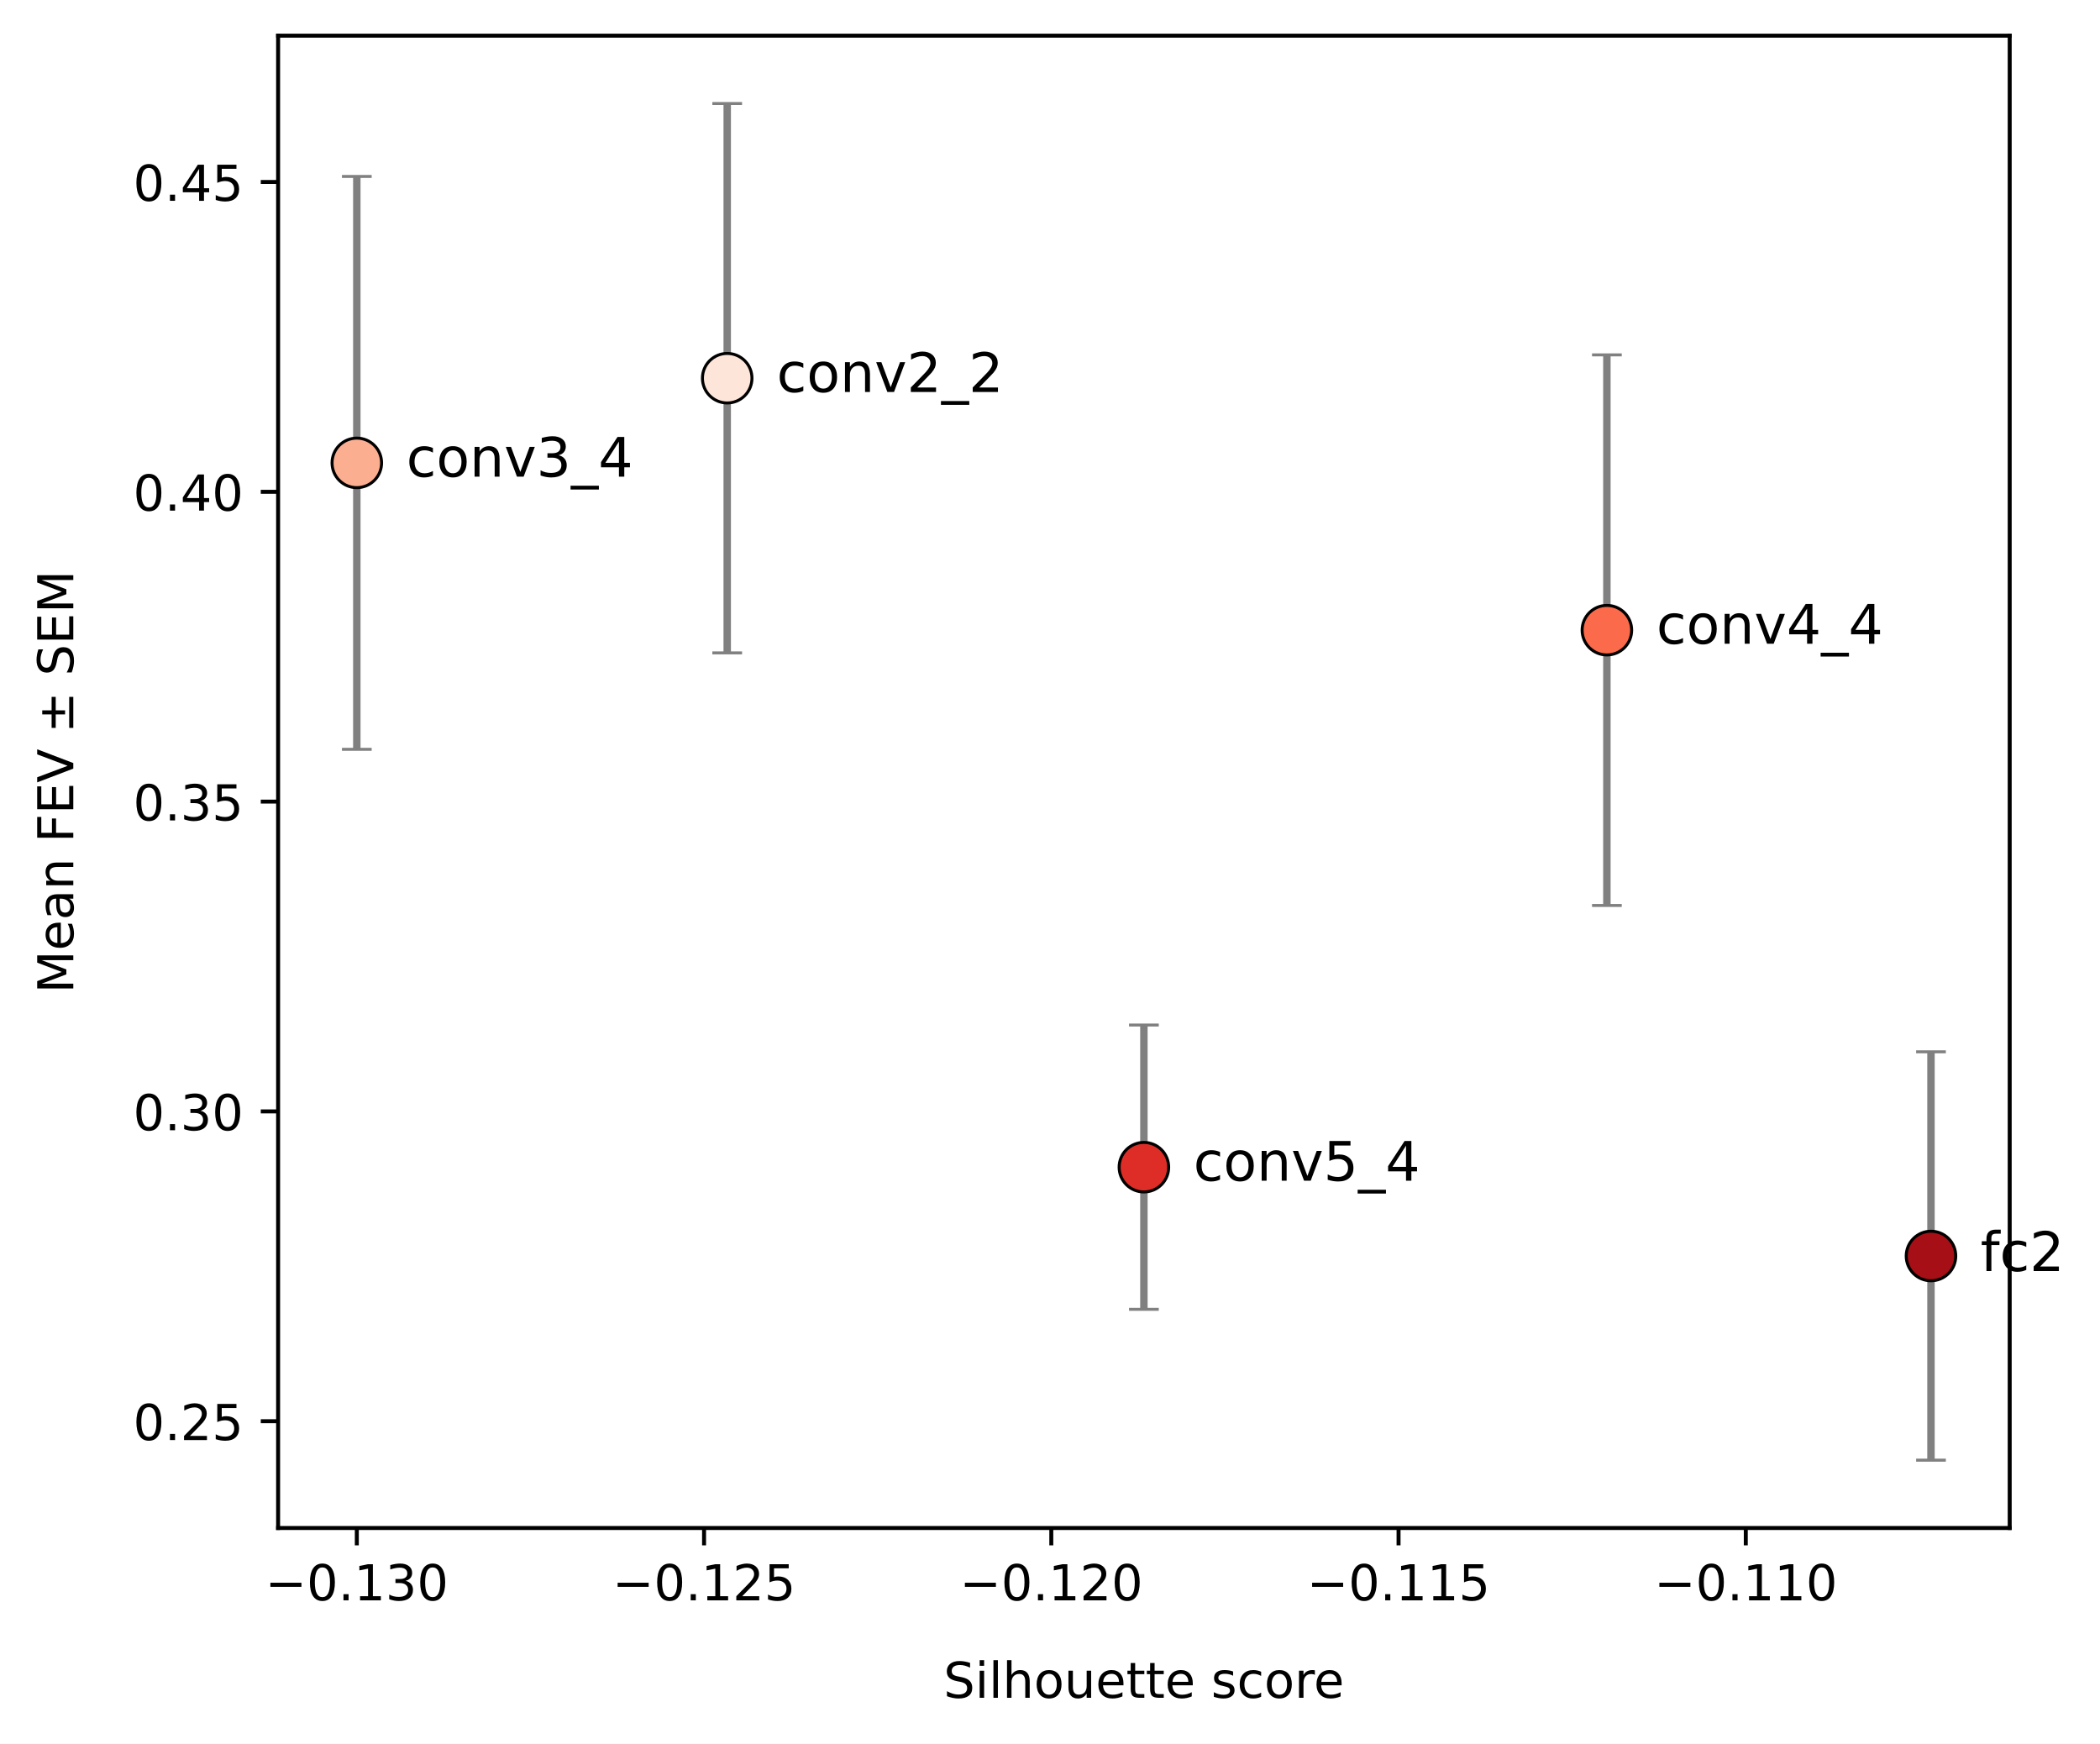
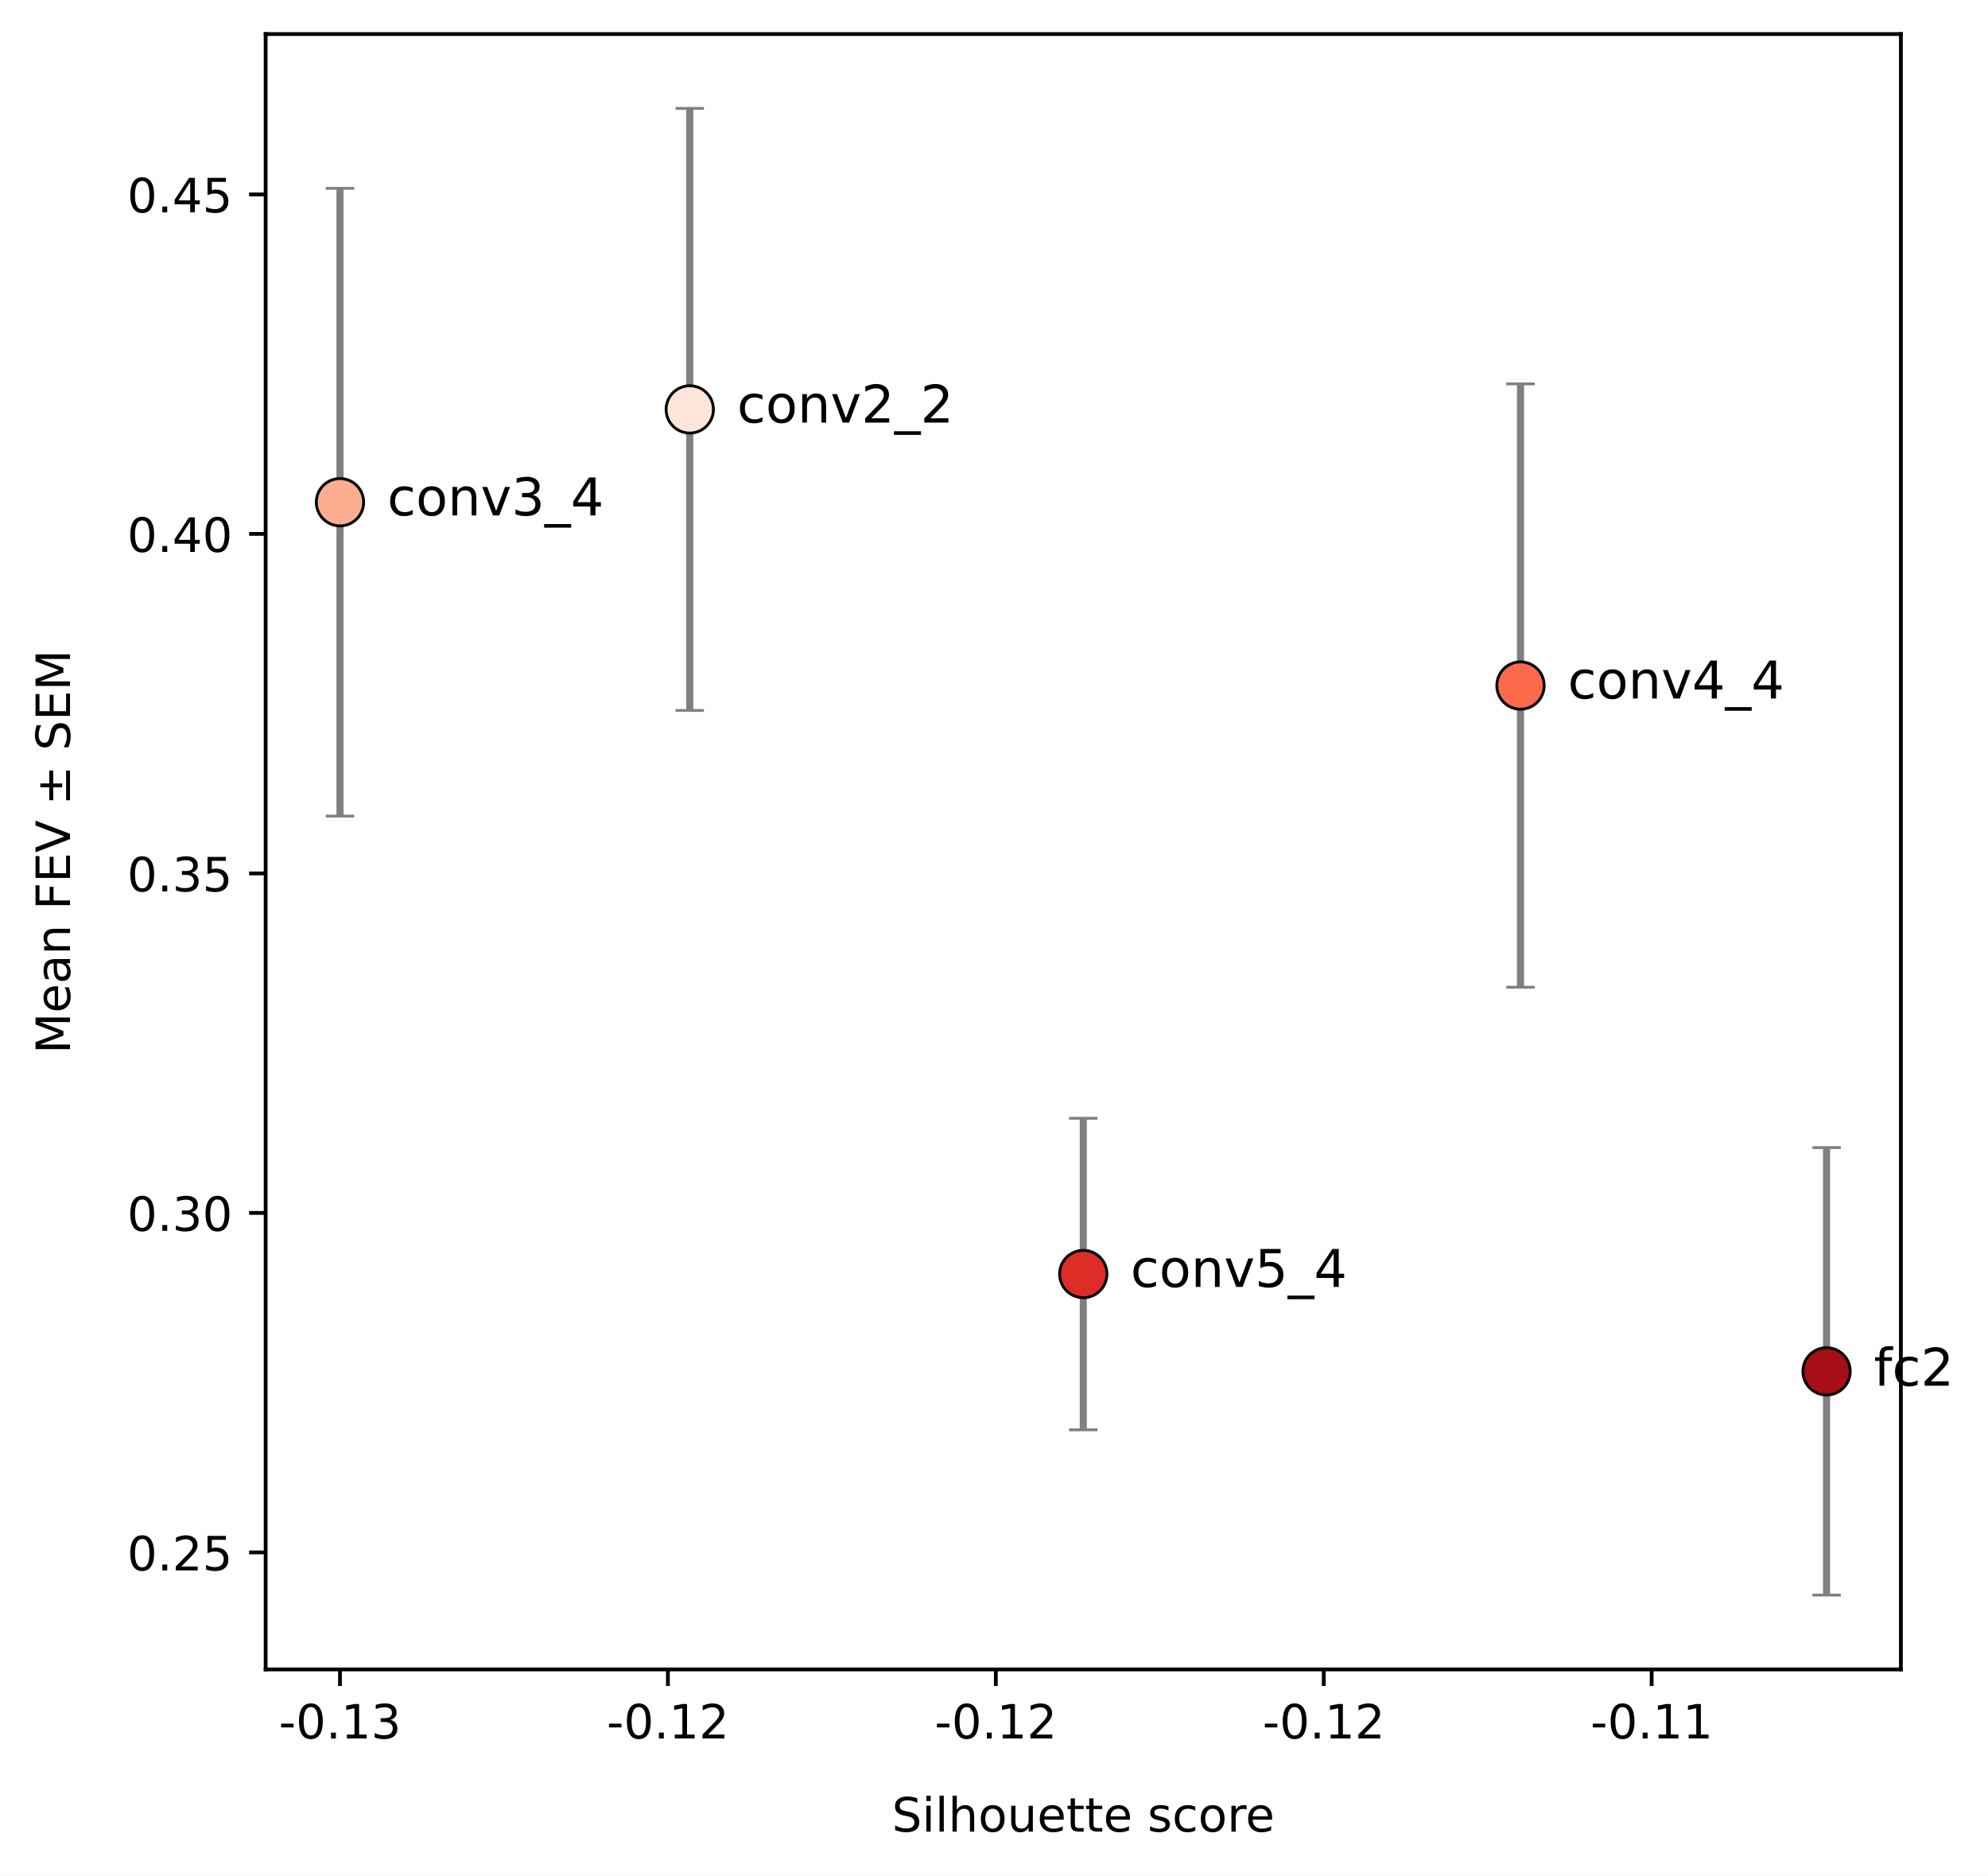
- <svg xmlns="http://www.w3.org/2000/svg" xmlns:xlink="http://www.w3.org/1999/xlink" width="423.942pt" height="351.996pt" viewBox="0 0 423.942 351.996" version="1.1">
+ <svg xmlns="http://www.w3.org/2000/svg" xmlns:xlink="http://www.w3.org/1999/xlink" width="420.154pt" height="396.356pt" viewBox="0 0 420.154 396.356" version="1.1">
  <defs>
    <style type="text/css">*{stroke-linejoin: round; stroke-linecap: butt}</style>
  </defs>
  <g id="figure_1">
    <g id="patch_1">
-       <path d="M 0 351.996  L 423.942 351.996  L 423.942 0  L 0 0  z " style="fill: #ffffff" />
+       <path d="M 0 396.356  L 420.154 396.356  L 420.154 -0  L 0 -0  z " style="fill: #ffffff" />
    </g>
    <g id="axes_1">
      <g id="patch_2">
-         <path d="M 56.144 308.44  L 405.712 308.44  L 405.712 7.2  L 56.144 7.2  z " style="fill: #ffffff" />
+         <path d="M 56.144 352.8  L 401.744 352.8  L 401.744 7.2  L 56.144 7.2  z " style="fill: #ffffff" />
      </g>
      <g id="matplotlib.axis_1">
        <g id="xtick_1">
          <g id="line2d_1">
            <defs>
-               <path id="mca2884fc02" d="M 0 0  L 0 3.5  " style="stroke: #000000; stroke-width: 0.8" />
+               <path id="m20d04deff9" d="M 0 0  L 0 3.5  " style="stroke: #000000; stroke-width: 0.8" />
            </defs>
            <g>
-               <use xlink:href="#mca2884fc02" x="72.033" y="308.44" style="stroke: #000000; stroke-width: 0.8" />
+               <use xlink:href="#m20d04deff9" x="71.853" y="352.8" style="stroke: #000000; stroke-width: 0.8" />
            </g>
          </g>
          <g id="text_1">
-             <g transform="translate(53.52931 323.0384) scale(0.1 -0.1)">
+             <g transform="translate(58.91612 367.3984) scale(0.1 -0.1)">
              <defs>
-                 <path id="DejaVuSans-2212" d="M 678 2272  L 4684 2272  L 4684 1741  L 678 1741  L 678 2272  z " transform="scale(0.015625)" />
+                 <path id="DejaVuSans-2d" d="M 313 2009  L 1997 2009  L 1997 1497  L 313 1497  L 313 2009  z " transform="scale(0.015625)" />
                <path id="DejaVuSans-30" d="M 2034 4250  Q 1547 4250 1301 3770  Q 1056 3291 1056 2328  Q 1056 1369 1301 889  Q 1547 409 2034 409  Q 2525 409 2770 889  Q 3016 1369 3016 2328  Q 3016 3291 2770 3770  Q 2525 4250 2034 4250  z M 2034 4750  Q 2819 4750 3233 4129  Q 3647 3509 3647 2328  Q 3647 1150 3233 529  Q 2819 -91 2034 -91  Q 1250 -91 836 529  Q 422 1150 422 2328  Q 422 3509 836 4129  Q 1250 4750 2034 4750  z " transform="scale(0.015625)" />
                <path id="DejaVuSans-2e" d="M 684 794  L 1344 794  L 1344 0  L 684 0  L 684 794  z " transform="scale(0.015625)" />
                <path id="DejaVuSans-31" d="M 794 531  L 1825 531  L 1825 4091  L 703 3866  L 703 4441  L 1819 4666  L 2450 4666  L 2450 531  L 3481 531  L 3481 0  L 794 0  L 794 531  z " transform="scale(0.015625)" />
                <path id="DejaVuSans-33" d="M 2597 2516  Q 3050 2419 3304 2112  Q 3559 1806 3559 1356  Q 3559 666 3084 287  Q 2609 -91 1734 -91  Q 1441 -91 1130 -33  Q 819 25 488 141  L 488 750  Q 750 597 1062 519  Q 1375 441 1716 441  Q 2309 441 2620 675  Q 2931 909 2931 1356  Q 2931 1769 2642 2001  Q 2353 2234 1838 2234  L 1294 2234  L 1294 2753  L 1863 2753  Q 2328 2753 2575 2939  Q 2822 3125 2822 3475  Q 2822 3834 2567 4026  Q 2313 4219 1838 4219  Q 1578 4219 1281 4162  Q 984 4106 628 3988  L 628 4550  Q 988 4650 1302 4700  Q 1616 4750 1894 4750  Q 2613 4750 3031 4423  Q 3450 4097 3450 3541  Q 3450 3153 3228 2886  Q 3006 2619 2597 2516  z " transform="scale(0.015625)" />
              </defs>
-               <use xlink:href="#DejaVuSans-2212" />
-               <use xlink:href="#DejaVuSans-30" x="83.789" />
-               <use xlink:href="#DejaVuSans-2e" x="147.412" />
-               <use xlink:href="#DejaVuSans-31" x="179.199" />
-               <use xlink:href="#DejaVuSans-33" x="242.822" />
-               <use xlink:href="#DejaVuSans-30" x="306.445" />
+               <use xlink:href="#DejaVuSans-2d" />
+               <use xlink:href="#DejaVuSans-30" x="36.084" />
+               <use xlink:href="#DejaVuSans-2e" x="99.707" />
+               <use xlink:href="#DejaVuSans-31" x="131.494" />
+               <use xlink:href="#DejaVuSans-33" x="195.117" />
            </g>
          </g>
        </g>
        <g id="xtick_2">
          <g id="line2d_2">
            <g>
-               <use xlink:href="#mca2884fc02" x="142.134" y="308.44" style="stroke: #000000; stroke-width: 0.8" />
+               <use xlink:href="#m20d04deff9" x="141.158" y="352.8" style="stroke: #000000; stroke-width: 0.8" />
            </g>
          </g>
          <g id="text_2">
-             <g transform="translate(123.6299 323.0384) scale(0.1 -0.1)">
+             <g transform="translate(128.2209 367.3984) scale(0.1 -0.1)">
              <defs>
                <path id="DejaVuSans-32" d="M 1228 531  L 3431 531  L 3431 0  L 469 0  L 469 531  Q 828 903 1448 1529  Q 2069 2156 2228 2338  Q 2531 2678 2651 2914  Q 2772 3150 2772 3378  Q 2772 3750 2511 3984  Q 2250 4219 1831 4219  Q 1534 4219 1204 4116  Q 875 4013 500 3803  L 500 4441  Q 881 4594 1212 4672  Q 1544 4750 1819 4750  Q 2544 4750 2975 4387  Q 3406 4025 3406 3419  Q 3406 3131 3298 2873  Q 3191 2616 2906 2266  Q 2828 2175 2409 1742  Q 1991 1309 1228 531  z " transform="scale(0.015625)" />
-                 <path id="DejaVuSans-35" d="M 691 4666  L 3169 4666  L 3169 4134  L 1269 4134  L 1269 2991  Q 1406 3038 1543 3061  Q 1681 3084 1819 3084  Q 2600 3084 3056 2656  Q 3513 2228 3513 1497  Q 3513 744 3044 326  Q 2575 -91 1722 -91  Q 1428 -91 1123 -41  Q 819 9 494 109  L 494 744  Q 775 591 1075 516  Q 1375 441 1709 441  Q 2250 441 2565 725  Q 2881 1009 2881 1497  Q 2881 1984 2565 2268  Q 2250 2553 1709 2553  Q 1456 2553 1204 2497  Q 953 2441 691 2322  L 691 4666  z " transform="scale(0.015625)" />
              </defs>
-               <use xlink:href="#DejaVuSans-2212" />
-               <use xlink:href="#DejaVuSans-30" x="83.789" />
-               <use xlink:href="#DejaVuSans-2e" x="147.412" />
-               <use xlink:href="#DejaVuSans-31" x="179.199" />
-               <use xlink:href="#DejaVuSans-32" x="242.822" />
-               <use xlink:href="#DejaVuSans-35" x="306.445" />
+               <use xlink:href="#DejaVuSans-2d" />
+               <use xlink:href="#DejaVuSans-30" x="36.084" />
+               <use xlink:href="#DejaVuSans-2e" x="99.707" />
+               <use xlink:href="#DejaVuSans-31" x="131.494" />
+               <use xlink:href="#DejaVuSans-32" x="195.117" />
            </g>
          </g>
        </g>
        <g id="xtick_3">
          <g id="line2d_3">
            <g>
-               <use xlink:href="#mca2884fc02" x="212.234" y="308.44" style="stroke: #000000; stroke-width: 0.8" />
+               <use xlink:href="#m20d04deff9" x="210.462" y="352.8" style="stroke: #000000; stroke-width: 0.8" />
            </g>
          </g>
          <g id="text_3">
-             <g transform="translate(193.7304 323.0384) scale(0.1 -0.1)">
-               <use xlink:href="#DejaVuSans-2212" />
-               <use xlink:href="#DejaVuSans-30" x="83.789" />
-               <use xlink:href="#DejaVuSans-2e" x="147.412" />
-               <use xlink:href="#DejaVuSans-31" x="179.199" />
-               <use xlink:href="#DejaVuSans-32" x="242.822" />
-               <use xlink:href="#DejaVuSans-30" x="306.445" />
+             <g transform="translate(197.5257 367.3984) scale(0.1 -0.1)">
+               <use xlink:href="#DejaVuSans-2d" />
+               <use xlink:href="#DejaVuSans-30" x="36.084" />
+               <use xlink:href="#DejaVuSans-2e" x="99.707" />
+               <use xlink:href="#DejaVuSans-31" x="131.494" />
+               <use xlink:href="#DejaVuSans-32" x="195.117" />
            </g>
          </g>
        </g>
        <g id="xtick_4">
          <g id="line2d_4">
            <g>
-               <use xlink:href="#mca2884fc02" x="282.335" y="308.44" style="stroke: #000000; stroke-width: 0.8" />
+               <use xlink:href="#m20d04deff9" x="279.767" y="352.8" style="stroke: #000000; stroke-width: 0.8" />
            </g>
          </g>
          <g id="text_4">
-             <g transform="translate(263.831 323.0384) scale(0.1 -0.1)">
-               <use xlink:href="#DejaVuSans-2212" />
-               <use xlink:href="#DejaVuSans-30" x="83.789" />
-               <use xlink:href="#DejaVuSans-2e" x="147.412" />
-               <use xlink:href="#DejaVuSans-31" x="179.199" />
-               <use xlink:href="#DejaVuSans-31" x="242.822" />
-               <use xlink:href="#DejaVuSans-35" x="306.445" />
+             <g transform="translate(266.8306 367.3984) scale(0.1 -0.1)">
+               <use xlink:href="#DejaVuSans-2d" />
+               <use xlink:href="#DejaVuSans-30" x="36.084" />
+               <use xlink:href="#DejaVuSans-2e" x="99.707" />
+               <use xlink:href="#DejaVuSans-31" x="131.494" />
+               <use xlink:href="#DejaVuSans-32" x="195.117" />
            </g>
          </g>
        </g>
        <g id="xtick_5">
          <g id="line2d_5">
            <g>
-               <use xlink:href="#mca2884fc02" x="352.435" y="308.44" style="stroke: #000000; stroke-width: 0.8" />
+               <use xlink:href="#m20d04deff9" x="349.072" y="352.8" style="stroke: #000000; stroke-width: 0.8" />
            </g>
          </g>
          <g id="text_5">
-             <g transform="translate(333.9316 323.0384) scale(0.1 -0.1)">
-               <use xlink:href="#DejaVuSans-2212" />
-               <use xlink:href="#DejaVuSans-30" x="83.789" />
-               <use xlink:href="#DejaVuSans-2e" x="147.412" />
-               <use xlink:href="#DejaVuSans-31" x="179.199" />
-               <use xlink:href="#DejaVuSans-31" x="242.822" />
-               <use xlink:href="#DejaVuSans-30" x="306.445" />
+             <g transform="translate(336.1354 367.3984) scale(0.1 -0.1)">
+               <use xlink:href="#DejaVuSans-2d" />
+               <use xlink:href="#DejaVuSans-30" x="36.084" />
+               <use xlink:href="#DejaVuSans-2e" x="99.707" />
+               <use xlink:href="#DejaVuSans-31" x="131.494" />
+               <use xlink:href="#DejaVuSans-31" x="195.117" />
            </g>
          </g>
        </g>
        <g id="text_6">
-           <g transform="translate(190.4833 342.7166) scale(0.1 -0.1)">
+           <g transform="translate(188.4992 387.0766) scale(0.1 -0.1)">
            <defs>
              <path id="DejaVuSans-53" d="M 3425 4513  L 3425 3897  Q 3066 4069 2747 4153  Q 2428 4238 2131 4238  Q 1616 4238 1336 4038  Q 1056 3838 1056 3469  Q 1056 3159 1242 3001  Q 1428 2844 1947 2747  L 2328 2669  Q 3034 2534 3370 2195  Q 3706 1856 3706 1288  Q 3706 609 3251 259  Q 2797 -91 1919 -91  Q 1588 -91 1214 -16  Q 841 59 441 206  L 441 856  Q 825 641 1194 531  Q 1563 422 1919 422  Q 2459 422 2753 634  Q 3047 847 3047 1241  Q 3047 1584 2836 1778  Q 2625 1972 2144 2069  L 1759 2144  Q 1053 2284 737 2584  Q 422 2884 422 3419  Q 422 4038 858 4394  Q 1294 4750 2059 4750  Q 2388 4750 2728 4690  Q 3069 4631 3425 4513  z " transform="scale(0.015625)" />
              <path id="DejaVuSans-69" d="M 603 3500  L 1178 3500  L 1178 0  L 603 0  L 603 3500  z M 603 4863  L 1178 4863  L 1178 4134  L 603 4134  L 603 4863  z " transform="scale(0.015625)" />
              <path id="DejaVuSans-6c" d="M 603 4863  L 1178 4863  L 1178 0  L 603 0  L 603 4863  z " transform="scale(0.015625)" />
              <path id="DejaVuSans-68" d="M 3513 2113  L 3513 0  L 2938 0  L 2938 2094  Q 2938 2591 2744 2837  Q 2550 3084 2163 3084  Q 1697 3084 1428 2787  Q 1159 2491 1159 1978  L 1159 0  L 581 0  L 581 4863  L 1159 4863  L 1159 2956  Q 1366 3272 1645 3428  Q 1925 3584 2291 3584  Q 2894 3584 3203 3211  Q 3513 2838 3513 2113  z " transform="scale(0.015625)" />
              <path id="DejaVuSans-6f" d="M 1959 3097  Q 1497 3097 1228 2736  Q 959 2375 959 1747  Q 959 1119 1226 758  Q 1494 397 1959 397  Q 2419 397 2687 759  Q 2956 1122 2956 1747  Q 2956 2369 2687 2733  Q 2419 3097 1959 3097  z M 1959 3584  Q 2709 3584 3137 3096  Q 3566 2609 3566 1747  Q 3566 888 3137 398  Q 2709 -91 1959 -91  Q 1206 -91 779 398  Q 353 888 353 1747  Q 353 2609 779 3096  Q 1206 3584 1959 3584  z " transform="scale(0.015625)" />
              <path id="DejaVuSans-75" d="M 544 1381  L 544 3500  L 1119 3500  L 1119 1403  Q 1119 906 1312 657  Q 1506 409 1894 409  Q 2359 409 2629 706  Q 2900 1003 2900 1516  L 2900 3500  L 3475 3500  L 3475 0  L 2900 0  L 2900 538  Q 2691 219 2414 64  Q 2138 -91 1772 -91  Q 1169 -91 856 284  Q 544 659 544 1381  z M 1991 3584  L 1991 3584  z " transform="scale(0.015625)" />
              <path id="DejaVuSans-65" d="M 3597 1894  L 3597 1613  L 953 1613  Q 991 1019 1311 708  Q 1631 397 2203 397  Q 2534 397 2845 478  Q 3156 559 3463 722  L 3463 178  Q 3153 47 2828 -22  Q 2503 -91 2169 -91  Q 1331 -91 842 396  Q 353 884 353 1716  Q 353 2575 817 3079  Q 1281 3584 2069 3584  Q 2775 3584 3186 3129  Q 3597 2675 3597 1894  z M 3022 2063  Q 3016 2534 2758 2815  Q 2500 3097 2075 3097  Q 1594 3097 1305 2825  Q 1016 2553 972 2059  L 3022 2063  z " transform="scale(0.015625)" />
              <path id="DejaVuSans-74" d="M 1172 4494  L 1172 3500  L 2356 3500  L 2356 3053  L 1172 3053  L 1172 1153  Q 1172 725 1289 603  Q 1406 481 1766 481  L 2356 481  L 2356 0  L 1766 0  Q 1100 0 847 248  Q 594 497 594 1153  L 594 3053  L 172 3053  L 172 3500  L 594 3500  L 594 4494  L 1172 4494  z " transform="scale(0.015625)" />
              <path id="DejaVuSans-20" transform="scale(0.015625)" />
              <path id="DejaVuSans-73" d="M 2834 3397  L 2834 2853  Q 2591 2978 2328 3040  Q 2066 3103 1784 3103  Q 1356 3103 1142 2972  Q 928 2841 928 2578  Q 928 2378 1081 2264  Q 1234 2150 1697 2047  L 1894 2003  Q 2506 1872 2764 1633  Q 3022 1394 3022 966  Q 3022 478 2636 193  Q 2250 -91 1575 -91  Q 1294 -91 989 -36  Q 684 19 347 128  L 347 722  Q 666 556 975 473  Q 1284 391 1588 391  Q 1994 391 2212 530  Q 2431 669 2431 922  Q 2431 1156 2273 1281  Q 2116 1406 1581 1522  L 1381 1569  Q 847 1681 609 1914  Q 372 2147 372 2553  Q 372 3047 722 3315  Q 1072 3584 1716 3584  Q 2034 3584 2315 3537  Q 2597 3491 2834 3397  z " transform="scale(0.015625)" />
              <path id="DejaVuSans-63" d="M 3122 3366  L 3122 2828  Q 2878 2963 2633 3030  Q 2388 3097 2138 3097  Q 1578 3097 1268 2742  Q 959 2388 959 1747  Q 959 1106 1268 751  Q 1578 397 2138 397  Q 2388 397 2633 464  Q 2878 531 3122 666  L 3122 134  Q 2881 22 2623 -34  Q 2366 -91 2075 -91  Q 1284 -91 818 406  Q 353 903 353 1747  Q 353 2603 823 3093  Q 1294 3584 2113 3584  Q 2378 3584 2631 3529  Q 2884 3475 3122 3366  z " transform="scale(0.015625)" />
              <path id="DejaVuSans-72" d="M 2631 2963  Q 2534 3019 2420 3045  Q 2306 3072 2169 3072  Q 1681 3072 1420 2755  Q 1159 2438 1159 1844  L 1159 0  L 581 0  L 581 3500  L 1159 3500  L 1159 2956  Q 1341 3275 1631 3429  Q 1922 3584 2338 3584  Q 2397 3584 2469 3576  Q 2541 3569 2628 3553  L 2631 2963  z " transform="scale(0.015625)" />
            </defs>
            <use xlink:href="#DejaVuSans-53" />
            <use xlink:href="#DejaVuSans-69" x="63.477" />
            <use xlink:href="#DejaVuSans-6c" x="91.26" />
            <use xlink:href="#DejaVuSans-68" x="119.043" />
            <use xlink:href="#DejaVuSans-6f" x="182.422" />
            <use xlink:href="#DejaVuSans-75" x="243.604" />
            <use xlink:href="#DejaVuSans-65" x="306.982" />
            <use xlink:href="#DejaVuSans-74" x="368.506" />
            <use xlink:href="#DejaVuSans-74" x="407.715" />
            <use xlink:href="#DejaVuSans-65" x="446.924" />
            <use xlink:href="#DejaVuSans-20" x="508.447" />
            <use xlink:href="#DejaVuSans-73" x="540.234" />
            <use xlink:href="#DejaVuSans-63" x="592.334" />
            <use xlink:href="#DejaVuSans-6f" x="647.314" />
            <use xlink:href="#DejaVuSans-72" x="708.496" />
            <use xlink:href="#DejaVuSans-65" x="747.359" />
          </g>
        </g>
      </g>
      <g id="matplotlib.axis_2">
        <g id="ytick_1">
          <g id="line2d_6">
            <defs>
-               <path id="m0e9c527c58" d="M 0 0  L -3.5 0  " style="stroke: #000000; stroke-width: 0.8" />
+               <path id="me11b111628" d="M 0 0  L -3.5 0  " style="stroke: #000000; stroke-width: 0.8" />
            </defs>
            <g>
-               <use xlink:href="#m0e9c527c58" x="56.144" y="286.887" style="stroke: #000000; stroke-width: 0.8" />
+               <use xlink:href="#me11b111628" x="56.144" y="328.073" style="stroke: #000000; stroke-width: 0.8" />
            </g>
          </g>
          <g id="text_7">
-             <g transform="translate(26.87813 290.6861) scale(0.1 -0.1)">
+             <g transform="translate(26.87813 331.8723) scale(0.1 -0.1)">
+               <defs>
+                 <path id="DejaVuSans-35" d="M 691 4666  L 3169 4666  L 3169 4134  L 1269 4134  L 1269 2991  Q 1406 3038 1543 3061  Q 1681 3084 1819 3084  Q 2600 3084 3056 2656  Q 3513 2228 3513 1497  Q 3513 744 3044 326  Q 2575 -91 1722 -91  Q 1428 -91 1123 -41  Q 819 9 494 109  L 494 744  Q 775 591 1075 516  Q 1375 441 1709 441  Q 2250 441 2565 725  Q 2881 1009 2881 1497  Q 2881 1984 2565 2268  Q 2250 2553 1709 2553  Q 1456 2553 1204 2497  Q 953 2441 691 2322  L 691 4666  z " transform="scale(0.015625)" />
+               </defs>
              <use xlink:href="#DejaVuSans-30" />
              <use xlink:href="#DejaVuSans-2e" x="63.623" />
              <use xlink:href="#DejaVuSans-32" x="95.41" />
              <use xlink:href="#DejaVuSans-35" x="159.033" />
            </g>
          </g>
        </g>
        <g id="ytick_2">
          <g id="line2d_7">
            <g>
-               <use xlink:href="#m0e9c527c58" x="56.144" y="224.349" style="stroke: #000000; stroke-width: 0.8" />
+               <use xlink:href="#me11b111628" x="56.144" y="256.326" style="stroke: #000000; stroke-width: 0.8" />
            </g>
          </g>
          <g id="text_8">
-             <g transform="translate(26.87813 228.1483) scale(0.1 -0.1)">
+             <g transform="translate(26.87813 260.1253) scale(0.1 -0.1)">
              <use xlink:href="#DejaVuSans-30" />
              <use xlink:href="#DejaVuSans-2e" x="63.623" />
              <use xlink:href="#DejaVuSans-33" x="95.41" />
              <use xlink:href="#DejaVuSans-30" x="159.033" />
            </g>
          </g>
        </g>
        <g id="ytick_3">
          <g id="line2d_8">
            <g>
-               <use xlink:href="#m0e9c527c58" x="56.144" y="161.811" style="stroke: #000000; stroke-width: 0.8" />
+               <use xlink:href="#me11b111628" x="56.144" y="184.579" style="stroke: #000000; stroke-width: 0.8" />
            </g>
          </g>
          <g id="text_9">
-             <g transform="translate(26.87813 165.6105) scale(0.1 -0.1)">
+             <g transform="translate(26.87813 188.3783) scale(0.1 -0.1)">
              <use xlink:href="#DejaVuSans-30" />
              <use xlink:href="#DejaVuSans-2e" x="63.623" />
              <use xlink:href="#DejaVuSans-33" x="95.41" />
              <use xlink:href="#DejaVuSans-35" x="159.033" />
            </g>
          </g>
        </g>
        <g id="ytick_4">
          <g id="line2d_9">
            <g>
-               <use xlink:href="#m0e9c527c58" x="56.144" y="99.273" style="stroke: #000000; stroke-width: 0.8" />
+               <use xlink:href="#me11b111628" x="56.144" y="112.832" style="stroke: #000000; stroke-width: 0.8" />
            </g>
          </g>
          <g id="text_10">
-             <g transform="translate(26.87813 103.0727) scale(0.1 -0.1)">
+             <g transform="translate(26.87813 116.6312) scale(0.1 -0.1)">
              <defs>
                <path id="DejaVuSans-34" d="M 2419 4116  L 825 1625  L 2419 1625  L 2419 4116  z M 2253 4666  L 3047 4666  L 3047 1625  L 3713 1625  L 3713 1100  L 3047 1100  L 3047 0  L 2419 0  L 2419 1100  L 313 1100  L 313 1709  L 2253 4666  z " transform="scale(0.015625)" />
              </defs>
              <use xlink:href="#DejaVuSans-30" />
              <use xlink:href="#DejaVuSans-2e" x="63.623" />
              <use xlink:href="#DejaVuSans-34" x="95.41" />
              <use xlink:href="#DejaVuSans-30" x="159.033" />
            </g>
          </g>
        </g>
        <g id="ytick_5">
          <g id="line2d_10">
            <g>
-               <use xlink:href="#m0e9c527c58" x="56.144" y="36.736" style="stroke: #000000; stroke-width: 0.8" />
+               <use xlink:href="#me11b111628" x="56.144" y="41.085" style="stroke: #000000; stroke-width: 0.8" />
            </g>
          </g>
          <g id="text_11">
-             <g transform="translate(26.87813 40.53486) scale(0.1 -0.1)">
+             <g transform="translate(26.87813 44.88422) scale(0.1 -0.1)">
              <use xlink:href="#DejaVuSans-30" />
              <use xlink:href="#DejaVuSans-2e" x="63.623" />
              <use xlink:href="#DejaVuSans-34" x="95.41" />
              <use xlink:href="#DejaVuSans-35" x="159.033" />
            </g>
          </g>
        </g>
        <g id="text_12">
-           <g transform="translate(14.79844 200.5036) rotate(-90) scale(0.1 -0.1)">
+           <g transform="translate(14.79844 222.6836) rotate(-90) scale(0.1 -0.1)">
            <defs>
              <path id="DejaVuSans-4d" d="M 628 4666  L 1569 4666  L 2759 1491  L 3956 4666  L 4897 4666  L 4897 0  L 4281 0  L 4281 4097  L 3078 897  L 2444 897  L 1241 4097  L 1241 0  L 628 0  L 628 4666  z " transform="scale(0.015625)" />
              <path id="DejaVuSans-61" d="M 2194 1759  Q 1497 1759 1228 1600  Q 959 1441 959 1056  Q 959 750 1161 570  Q 1363 391 1709 391  Q 2188 391 2477 730  Q 2766 1069 2766 1631  L 2766 1759  L 2194 1759  z M 3341 1997  L 3341 0  L 2766 0  L 2766 531  Q 2569 213 2275 61  Q 1981 -91 1556 -91  Q 1019 -91 701 211  Q 384 513 384 1019  Q 384 1609 779 1909  Q 1175 2209 1959 2209  L 2766 2209  L 2766 2266  Q 2766 2663 2505 2880  Q 2244 3097 1772 3097  Q 1472 3097 1187 3025  Q 903 2953 641 2809  L 641 3341  Q 956 3463 1253 3523  Q 1550 3584 1831 3584  Q 2591 3584 2966 3190  Q 3341 2797 3341 1997  z " transform="scale(0.015625)" />
              <path id="DejaVuSans-6e" d="M 3513 2113  L 3513 0  L 2938 0  L 2938 2094  Q 2938 2591 2744 2837  Q 2550 3084 2163 3084  Q 1697 3084 1428 2787  Q 1159 2491 1159 1978  L 1159 0  L 581 0  L 581 3500  L 1159 3500  L 1159 2956  Q 1366 3272 1645 3428  Q 1925 3584 2291 3584  Q 2894 3584 3203 3211  Q 3513 2838 3513 2113  z " transform="scale(0.015625)" />
              <path id="DejaVuSans-46" d="M 628 4666  L 3309 4666  L 3309 4134  L 1259 4134  L 1259 2759  L 3109 2759  L 3109 2228  L 1259 2228  L 1259 0  L 628 0  L 628 4666  z " transform="scale(0.015625)" />
              <path id="DejaVuSans-45" d="M 628 4666  L 3578 4666  L 3578 4134  L 1259 4134  L 1259 2753  L 3481 2753  L 3481 2222  L 1259 2222  L 1259 531  L 3634 531  L 3634 0  L 628 0  L 628 4666  z " transform="scale(0.015625)" />
              <path id="DejaVuSans-56" d="M 1831 0  L 50 4666  L 709 4666  L 2188 738  L 3669 4666  L 4325 4666  L 2547 0  L 1831 0  z " transform="scale(0.015625)" />
              <path id="DejaVuSans-b1" d="M 2944 4013  L 2944 2803  L 4684 2803  L 4684 2272  L 2944 2272  L 2944 1063  L 2419 1063  L 2419 2272  L 678 2272  L 678 2803  L 2419 2803  L 2419 4013  L 2944 4013  z M 678 531  L 4684 531  L 4684 0  L 678 0  L 678 531  z " transform="scale(0.015625)" />
            </defs>
            <use xlink:href="#DejaVuSans-4d" />
            <use xlink:href="#DejaVuSans-65" x="86.279" />
            <use xlink:href="#DejaVuSans-61" x="147.803" />
            <use xlink:href="#DejaVuSans-6e" x="209.082" />
            <use xlink:href="#DejaVuSans-20" x="272.461" />
            <use xlink:href="#DejaVuSans-46" x="304.248" />
            <use xlink:href="#DejaVuSans-45" x="361.768" />
            <use xlink:href="#DejaVuSans-56" x="424.951" />
            <use xlink:href="#DejaVuSans-20" x="493.359" />
            <use xlink:href="#DejaVuSans-b1" x="525.146" />
            <use xlink:href="#DejaVuSans-20" x="608.936" />
            <use xlink:href="#DejaVuSans-53" x="640.723" />
            <use xlink:href="#DejaVuSans-45" x="704.199" />
            <use xlink:href="#DejaVuSans-4d" x="767.383" />
          </g>
        </g>
      </g>
      <g id="LineCollection_1">
-         <path d="M 146.807 131.793  L 146.807 20.893  " clip-path="url(#pa2a201d23e)" style="fill: none; stroke: #808080; stroke-width: 1.5" />
+         <path d="M 145.778 150.14  L 145.778 22.909  " clip-path="url(#pd99de501d2)" style="fill: none; stroke: #808080; stroke-width: 1.5" />
      </g>
      <g id="line2d_11">
        <defs>
-           <path id="m4237916651" d="M 3 0  L -3 -0  " style="stroke: #808080; stroke-width: 0.6" />
-         </defs>
-         <g clip-path="url(#pa2a201d23e)">
-           <use xlink:href="#m4237916651" x="146.807" y="131.793" style="fill: #808080; stroke: #808080; stroke-width: 0.6" />
+           <path id="m5838bdb3f0" d="M 3 0  L -3 -0  " style="stroke: #808080; stroke-width: 0.6" />
+         </defs>
+         <g clip-path="url(#pd99de501d2)">
+           <use xlink:href="#m5838bdb3f0" x="145.778" y="150.14" style="fill: #808080; stroke: #808080; stroke-width: 0.6" />
        </g>
      </g>
      <g id="line2d_12">
-         <g clip-path="url(#pa2a201d23e)">
-           <use xlink:href="#m4237916651" x="146.807" y="20.893" style="fill: #808080; stroke: #808080; stroke-width: 0.6" />
+         <g clip-path="url(#pd99de501d2)">
+           <use xlink:href="#m5838bdb3f0" x="145.778" y="22.909" style="fill: #808080; stroke: #808080; stroke-width: 0.6" />
        </g>
      </g>
      <g id="LineCollection_2">
-         <path d="M 72.033 151.253  L 72.033 35.62  " clip-path="url(#pa2a201d23e)" style="fill: none; stroke: #808080; stroke-width: 1.5" />
+         <path d="M 71.853 172.466  L 71.853 39.805  " clip-path="url(#pd99de501d2)" style="fill: none; stroke: #808080; stroke-width: 1.5" />
      </g>
      <g id="line2d_13">
-         <g clip-path="url(#pa2a201d23e)">
-           <use xlink:href="#m4237916651" x="72.033" y="151.253" style="fill: #808080; stroke: #808080; stroke-width: 0.6" />
+         <g clip-path="url(#pd99de501d2)">
+           <use xlink:href="#m5838bdb3f0" x="71.853" y="172.466" style="fill: #808080; stroke: #808080; stroke-width: 0.6" />
        </g>
      </g>
      <g id="line2d_14">
-         <g clip-path="url(#pa2a201d23e)">
-           <use xlink:href="#m4237916651" x="72.033" y="35.62" style="fill: #808080; stroke: #808080; stroke-width: 0.6" />
+         <g clip-path="url(#pd99de501d2)">
+           <use xlink:href="#m5838bdb3f0" x="71.853" y="39.805" style="fill: #808080; stroke: #808080; stroke-width: 0.6" />
        </g>
      </g>
      <g id="LineCollection_3">
-         <path d="M 324.395 182.775  L 324.395 71.639  " clip-path="url(#pa2a201d23e)" style="fill: none; stroke: #808080; stroke-width: 1.5" />
+         <path d="M 321.35 208.629  L 321.35 81.129  " clip-path="url(#pd99de501d2)" style="fill: none; stroke: #808080; stroke-width: 1.5" />
      </g>
      <g id="line2d_15">
-         <g clip-path="url(#pa2a201d23e)">
-           <use xlink:href="#m4237916651" x="324.395" y="182.775" style="fill: #808080; stroke: #808080; stroke-width: 0.6" />
+         <g clip-path="url(#pd99de501d2)">
+           <use xlink:href="#m5838bdb3f0" x="321.35" y="208.629" style="fill: #808080; stroke: #808080; stroke-width: 0.6" />
        </g>
      </g>
      <g id="line2d_16">
-         <g clip-path="url(#pa2a201d23e)">
-           <use xlink:href="#m4237916651" x="324.395" y="71.639" style="fill: #808080; stroke: #808080; stroke-width: 0.6" />
+         <g clip-path="url(#pd99de501d2)">
+           <use xlink:href="#m5838bdb3f0" x="321.35" y="81.129" style="fill: #808080; stroke: #808080; stroke-width: 0.6" />
        </g>
      </g>
      <g id="LineCollection_4">
-         <path d="M 230.928 264.301  L 230.928 206.911  " clip-path="url(#pa2a201d23e)" style="fill: none; stroke: #808080; stroke-width: 1.5" />
+         <path d="M 228.944 302.161  L 228.944 236.32  " clip-path="url(#pd99de501d2)" style="fill: none; stroke: #808080; stroke-width: 1.5" />
      </g>
      <g id="line2d_17">
-         <g clip-path="url(#pa2a201d23e)">
-           <use xlink:href="#m4237916651" x="230.928" y="264.301" style="fill: #808080; stroke: #808080; stroke-width: 0.6" />
+         <g clip-path="url(#pd99de501d2)">
+           <use xlink:href="#m5838bdb3f0" x="228.944" y="302.161" style="fill: #808080; stroke: #808080; stroke-width: 0.6" />
        </g>
      </g>
      <g id="line2d_18">
-         <g clip-path="url(#pa2a201d23e)">
-           <use xlink:href="#m4237916651" x="230.928" y="206.911" style="fill: #808080; stroke: #808080; stroke-width: 0.6" />
+         <g clip-path="url(#pd99de501d2)">
+           <use xlink:href="#m5838bdb3f0" x="228.944" y="236.32" style="fill: #808080; stroke: #808080; stroke-width: 0.6" />
        </g>
      </g>
      <g id="LineCollection_5">
-         <path d="M 389.822 294.747  L 389.822 212.32  " clip-path="url(#pa2a201d23e)" style="fill: none; stroke: #808080; stroke-width: 1.5" />
+         <path d="M 386.035 337.091  L 386.035 242.525  " clip-path="url(#pd99de501d2)" style="fill: none; stroke: #808080; stroke-width: 1.5" />
      </g>
      <g id="line2d_19">
-         <g clip-path="url(#pa2a201d23e)">
-           <use xlink:href="#m4237916651" x="389.822" y="294.747" style="fill: #808080; stroke: #808080; stroke-width: 0.6" />
+         <g clip-path="url(#pd99de501d2)">
+           <use xlink:href="#m5838bdb3f0" x="386.035" y="337.091" style="fill: #808080; stroke: #808080; stroke-width: 0.6" />
        </g>
      </g>
      <g id="line2d_20">
-         <g clip-path="url(#pa2a201d23e)">
-           <use xlink:href="#m4237916651" x="389.822" y="212.32" style="fill: #808080; stroke: #808080; stroke-width: 0.6" />
+         <g clip-path="url(#pd99de501d2)">
+           <use xlink:href="#m5838bdb3f0" x="386.035" y="242.525" style="fill: #808080; stroke: #808080; stroke-width: 0.6" />
        </g>
      </g>
      <g id="line2d_21">
        <defs>
-           <path id="mc1304aab1e" d="M 0 5  C 1.326 5 2.598 4.473 3.536 3.536  C 4.473 2.598 5 1.326 5 0  C 5 -1.326 4.473 -2.598 3.536 -3.536  C 2.598 -4.473 1.326 -5 0 -5  C -1.326 -5 -2.598 -4.473 -3.536 -3.536  C -4.473 -2.598 -5 -1.326 -5 0  C -5 1.326 -4.473 2.598 -3.536 3.536  C -2.598 4.473 -1.326 5 0 5  z " style="stroke: #000000; stroke-width: 0.6" />
-         </defs>
-         <g clip-path="url(#pa2a201d23e)">
-           <use xlink:href="#mc1304aab1e" x="146.807" y="76.343" style="fill: #fee5d9; stroke: #000000; stroke-width: 0.6" />
+           <path id="m9c54555dac" d="M 0 5  C 1.326 5 2.598 4.473 3.536 3.536  C 4.473 2.598 5 1.326 5 0  C 5 -1.326 4.473 -2.598 3.536 -3.536  C 2.598 -4.473 1.326 -5 0 -5  C -1.326 -5 -2.598 -4.473 -3.536 -3.536  C -4.473 -2.598 -5 -1.326 -5 0  C -5 1.326 -4.473 2.598 -3.536 3.536  C -2.598 4.473 -1.326 5 0 5  z " style="stroke: #000000; stroke-width: 0.6" />
+         </defs>
+         <g clip-path="url(#pd99de501d2)">
+           <use xlink:href="#m9c54555dac" x="145.778" y="86.525" style="fill: #fee5d9; stroke: #000000; stroke-width: 0.6" />
        </g>
      </g>
      <g id="line2d_22">
        <defs>
-           <path id="m06879024d4" d="M 0 5  C 1.326 5 2.598 4.473 3.536 3.536  C 4.473 2.598 5 1.326 5 0  C 5 -1.326 4.473 -2.598 3.536 -3.536  C 2.598 -4.473 1.326 -5 0 -5  C -1.326 -5 -2.598 -4.473 -3.536 -3.536  C -4.473 -2.598 -5 -1.326 -5 0  C -5 1.326 -4.473 2.598 -3.536 3.536  C -2.598 4.473 -1.326 5 0 5  z " style="stroke: #000000; stroke-width: 0.6" />
-         </defs>
-         <g clip-path="url(#pa2a201d23e)">
-           <use xlink:href="#m06879024d4" x="72.033" y="93.437" style="fill: #fcae91; stroke: #000000; stroke-width: 0.6" />
+           <path id="m2092287ffb" d="M 0 5  C 1.326 5 2.598 4.473 3.536 3.536  C 4.473 2.598 5 1.326 5 0  C 5 -1.326 4.473 -2.598 3.536 -3.536  C 2.598 -4.473 1.326 -5 0 -5  C -1.326 -5 -2.598 -4.473 -3.536 -3.536  C -4.473 -2.598 -5 -1.326 -5 0  C -5 1.326 -4.473 2.598 -3.536 3.536  C -2.598 4.473 -1.326 5 0 5  z " style="stroke: #000000; stroke-width: 0.6" />
+         </defs>
+         <g clip-path="url(#pd99de501d2)">
+           <use xlink:href="#m2092287ffb" x="71.853" y="106.136" style="fill: #fcae91; stroke: #000000; stroke-width: 0.6" />
        </g>
      </g>
      <g id="line2d_23">
        <defs>
-           <path id="m2188f5a9ab" d="M 0 5  C 1.326 5 2.598 4.473 3.536 3.536  C 4.473 2.598 5 1.326 5 0  C 5 -1.326 4.473 -2.598 3.536 -3.536  C 2.598 -4.473 1.326 -5 0 -5  C -1.326 -5 -2.598 -4.473 -3.536 -3.536  C -4.473 -2.598 -5 -1.326 -5 0  C -5 1.326 -4.473 2.598 -3.536 3.536  C -2.598 4.473 -1.326 5 0 5  z " style="stroke: #000000; stroke-width: 0.6" />
-         </defs>
-         <g clip-path="url(#pa2a201d23e)">
-           <use xlink:href="#m2188f5a9ab" x="324.395" y="127.207" style="fill: #fb6a4a; stroke: #000000; stroke-width: 0.6" />
+           <path id="m18c54d510c" d="M 0 5  C 1.326 5 2.598 4.473 3.536 3.536  C 4.473 2.598 5 1.326 5 0  C 5 -1.326 4.473 -2.598 3.536 -3.536  C 2.598 -4.473 1.326 -5 0 -5  C -1.326 -5 -2.598 -4.473 -3.536 -3.536  C -4.473 -2.598 -5 -1.326 -5 0  C -5 1.326 -4.473 2.598 -3.536 3.536  C -2.598 4.473 -1.326 5 0 5  z " style="stroke: #000000; stroke-width: 0.6" />
+         </defs>
+         <g clip-path="url(#pd99de501d2)">
+           <use xlink:href="#m18c54d510c" x="321.35" y="144.879" style="fill: #fb6a4a; stroke: #000000; stroke-width: 0.6" />
        </g>
      </g>
      <g id="line2d_24">
        <defs>
-           <path id="mbcde2e6e8b" d="M 0 5  C 1.326 5 2.598 4.473 3.536 3.536  C 4.473 2.598 5 1.326 5 0  C 5 -1.326 4.473 -2.598 3.536 -3.536  C 2.598 -4.473 1.326 -5 0 -5  C -1.326 -5 -2.598 -4.473 -3.536 -3.536  C -4.473 -2.598 -5 -1.326 -5 0  C -5 1.326 -4.473 2.598 -3.536 3.536  C -2.598 4.473 -1.326 5 0 5  z " style="stroke: #000000; stroke-width: 0.6" />
-         </defs>
-         <g clip-path="url(#pa2a201d23e)">
-           <use xlink:href="#mbcde2e6e8b" x="230.928" y="235.606" style="fill: #de2d26; stroke: #000000; stroke-width: 0.6" />
+           <path id="mea447c6495" d="M 0 5  C 1.326 5 2.598 4.473 3.536 3.536  C 4.473 2.598 5 1.326 5 0  C 5 -1.326 4.473 -2.598 3.536 -3.536  C 2.598 -4.473 1.326 -5 0 -5  C -1.326 -5 -2.598 -4.473 -3.536 -3.536  C -4.473 -2.598 -5 -1.326 -5 0  C -5 1.326 -4.473 2.598 -3.536 3.536  C -2.598 4.473 -1.326 5 0 5  z " style="stroke: #000000; stroke-width: 0.6" />
+         </defs>
+         <g clip-path="url(#pd99de501d2)">
+           <use xlink:href="#mea447c6495" x="228.944" y="269.241" style="fill: #de2d26; stroke: #000000; stroke-width: 0.6" />
        </g>
      </g>
      <g id="line2d_25">
        <defs>
-           <path id="m5b3c4dc375" d="M 0 5  C 1.326 5 2.598 4.473 3.536 3.536  C 4.473 2.598 5 1.326 5 0  C 5 -1.326 4.473 -2.598 3.536 -3.536  C 2.598 -4.473 1.326 -5 0 -5  C -1.326 -5 -2.598 -4.473 -3.536 -3.536  C -4.473 -2.598 -5 -1.326 -5 0  C -5 1.326 -4.473 2.598 -3.536 3.536  C -2.598 4.473 -1.326 5 0 5  z " style="stroke: #000000; stroke-width: 0.6" />
-         </defs>
-         <g clip-path="url(#pa2a201d23e)">
-           <use xlink:href="#m5b3c4dc375" x="389.822" y="253.533" style="fill: #a50f15; stroke: #000000; stroke-width: 0.6" />
+           <path id="ma03860cab8" d="M 0 5  C 1.326 5 2.598 4.473 3.536 3.536  C 4.473 2.598 5 1.326 5 0  C 5 -1.326 4.473 -2.598 3.536 -3.536  C 2.598 -4.473 1.326 -5 0 -5  C -1.326 -5 -2.598 -4.473 -3.536 -3.536  C -4.473 -2.598 -5 -1.326 -5 0  C -5 1.326 -4.473 2.598 -3.536 3.536  C -2.598 4.473 -1.326 5 0 5  z " style="stroke: #000000; stroke-width: 0.6" />
+         </defs>
+         <g clip-path="url(#pd99de501d2)">
+           <use xlink:href="#ma03860cab8" x="386.035" y="289.808" style="fill: #a50f15; stroke: #000000; stroke-width: 0.6" />
        </g>
      </g>
      <g id="patch_3">
-         <path d="M 56.144 308.44  L 56.144 7.2  " style="fill: none; stroke: #000000; stroke-width: 0.8; stroke-linejoin: miter; stroke-linecap: square" />
+         <path d="M 56.144 352.8  L 56.144 7.2  " style="fill: none; stroke: #000000; stroke-width: 0.8; stroke-linejoin: miter; stroke-linecap: square" />
      </g>
      <g id="patch_4">
-         <path d="M 405.712 308.44  L 405.712 7.2  " style="fill: none; stroke: #000000; stroke-width: 0.8; stroke-linejoin: miter; stroke-linecap: square" />
+         <path d="M 401.744 352.8  L 401.744 7.2  " style="fill: none; stroke: #000000; stroke-width: 0.8; stroke-linejoin: miter; stroke-linecap: square" />
      </g>
      <g id="patch_5">
-         <path d="M 56.144 308.44  L 405.712 308.44  " style="fill: none; stroke: #000000; stroke-width: 0.8; stroke-linejoin: miter; stroke-linecap: square" />
+         <path d="M 56.144 352.8  L 401.744 352.8  " style="fill: none; stroke: #000000; stroke-width: 0.8; stroke-linejoin: miter; stroke-linecap: square" />
      </g>
      <g id="patch_6">
-         <path d="M 56.144 7.2  L 405.712 7.2  " style="fill: none; stroke: #000000; stroke-width: 0.8; stroke-linejoin: miter; stroke-linecap: square" />
+         <path d="M 56.144 7.2  L 401.744 7.2  " style="fill: none; stroke: #000000; stroke-width: 0.8; stroke-linejoin: miter; stroke-linecap: square" />
      </g>
      <g id="text_13">
-         <g transform="translate(156.8072 79.12816) scale(0.11 -0.11)">
+         <g transform="translate(155.778 89.31001) scale(0.11 -0.11)">
          <defs>
            <path id="DejaVuSans-76" d="M 191 3500  L 800 3500  L 1894 563  L 2988 3500  L 3597 3500  L 2284 0  L 1503 0  L 191 3500  z " transform="scale(0.015625)" />
            <path id="DejaVuSans-5f" d="M 3263 -1063  L 3263 -1509  L -63 -1509  L -63 -1063  L 3263 -1063  z " transform="scale(0.015625)" />
          </defs>
          <use xlink:href="#DejaVuSans-63" />
          <use xlink:href="#DejaVuSans-6f" x="54.98" />
          <use xlink:href="#DejaVuSans-6e" x="116.162" />
          <use xlink:href="#DejaVuSans-76" x="179.541" />
          <use xlink:href="#DejaVuSans-32" x="238.721" />
          <use xlink:href="#DejaVuSans-5f" x="302.344" />
          <use xlink:href="#DejaVuSans-32" x="352.344" />
        </g>
      </g>
      <g id="text_14">
-         <g transform="translate(82.03321 96.22183) scale(0.11 -0.11)">
+         <g transform="translate(81.85284 108.9209) scale(0.11 -0.11)">
          <use xlink:href="#DejaVuSans-63" />
          <use xlink:href="#DejaVuSans-6f" x="54.98" />
          <use xlink:href="#DejaVuSans-6e" x="116.162" />
          <use xlink:href="#DejaVuSans-76" x="179.541" />
          <use xlink:href="#DejaVuSans-33" x="238.721" />
          <use xlink:href="#DejaVuSans-5f" x="302.344" />
          <use xlink:href="#DejaVuSans-34" x="352.344" />
        </g>
      </g>
      <g id="text_15">
-         <g transform="translate(334.3953 129.9364) scale(0.11 -0.11)">
+         <g transform="translate(331.3502 147.6084) scale(0.11 -0.11)">
          <use xlink:href="#DejaVuSans-63" />
          <use xlink:href="#DejaVuSans-6f" x="54.98" />
          <use xlink:href="#DejaVuSans-6e" x="116.162" />
          <use xlink:href="#DejaVuSans-76" x="179.541" />
          <use xlink:href="#DejaVuSans-34" x="238.721" />
          <use xlink:href="#DejaVuSans-5f" x="302.344" />
          <use xlink:href="#DejaVuSans-34" x="352.344" />
        </g>
      </g>
      <g id="text_16">
-         <g transform="translate(240.9278 238.3353) scale(0.11 -0.11)">
+         <g transform="translate(238.9437 271.9699) scale(0.11 -0.11)">
          <use xlink:href="#DejaVuSans-63" />
          <use xlink:href="#DejaVuSans-6f" x="54.98" />
          <use xlink:href="#DejaVuSans-6e" x="116.162" />
          <use xlink:href="#DejaVuSans-76" x="179.541" />
          <use xlink:href="#DejaVuSans-35" x="238.721" />
          <use xlink:href="#DejaVuSans-5f" x="302.344" />
          <use xlink:href="#DejaVuSans-34" x="352.344" />
        </g>
      </g>
      <g id="text_17">
-         <g transform="translate(399.8225 256.5687) scale(0.11 -0.11)">
+         <g transform="translate(396.0347 292.8433) scale(0.11 -0.11)">
          <defs>
            <path id="DejaVuSans-66" d="M 2375 4863  L 2375 4384  L 1825 4384  Q 1516 4384 1395 4259  Q 1275 4134 1275 3809  L 1275 3500  L 2222 3500  L 2222 3053  L 1275 3053  L 1275 0  L 697 0  L 697 3053  L 147 3053  L 147 3500  L 697 3500  L 697 3744  Q 697 4328 969 4595  Q 1241 4863 1831 4863  L 2375 4863  z " transform="scale(0.015625)" />
          </defs>
          <use xlink:href="#DejaVuSans-66" />
          <use xlink:href="#DejaVuSans-63" x="35.205" />
          <use xlink:href="#DejaVuSans-32" x="90.186" />
        </g>
      </g>
    </g>
  </g>
  <defs>
-     <clipPath id="pa2a201d23e">
-       <rect x="56.144" y="7.2" width="349.568" height="301.24" />
+     <clipPath id="pd99de501d2">
+       <rect x="56.144" y="7.2" width="345.6" height="345.6" />
    </clipPath>
  </defs>
</svg>
